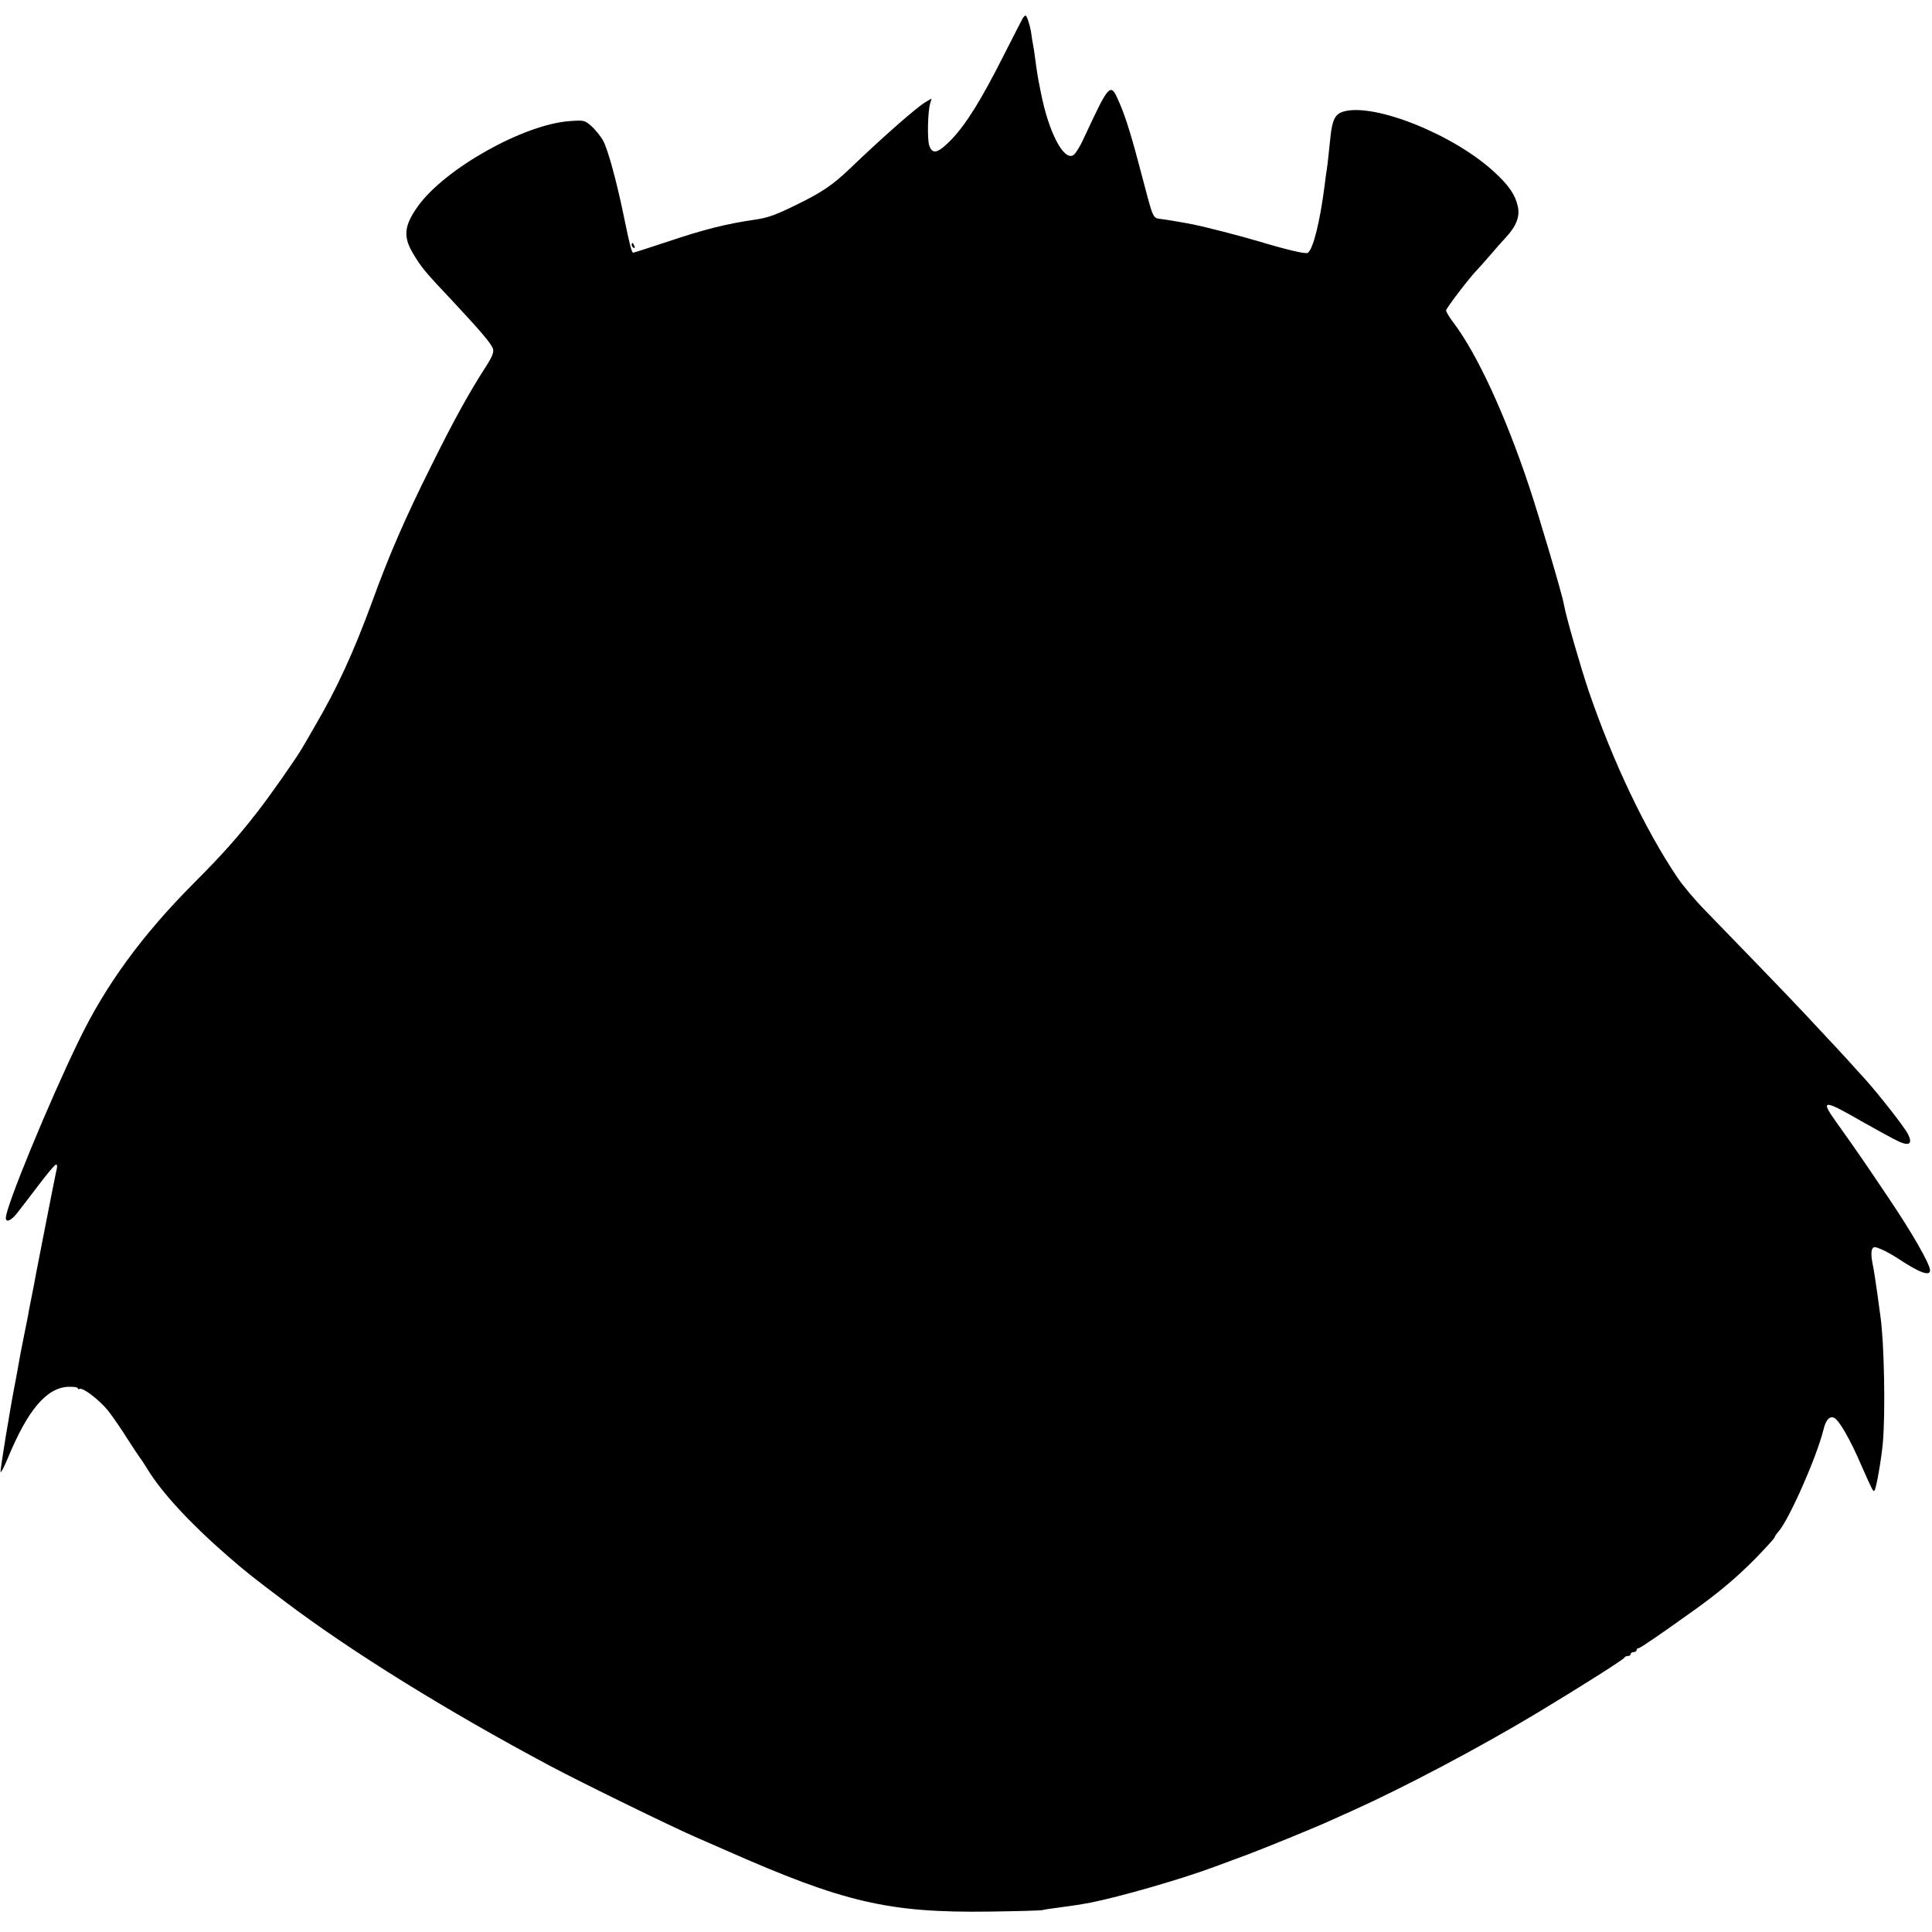
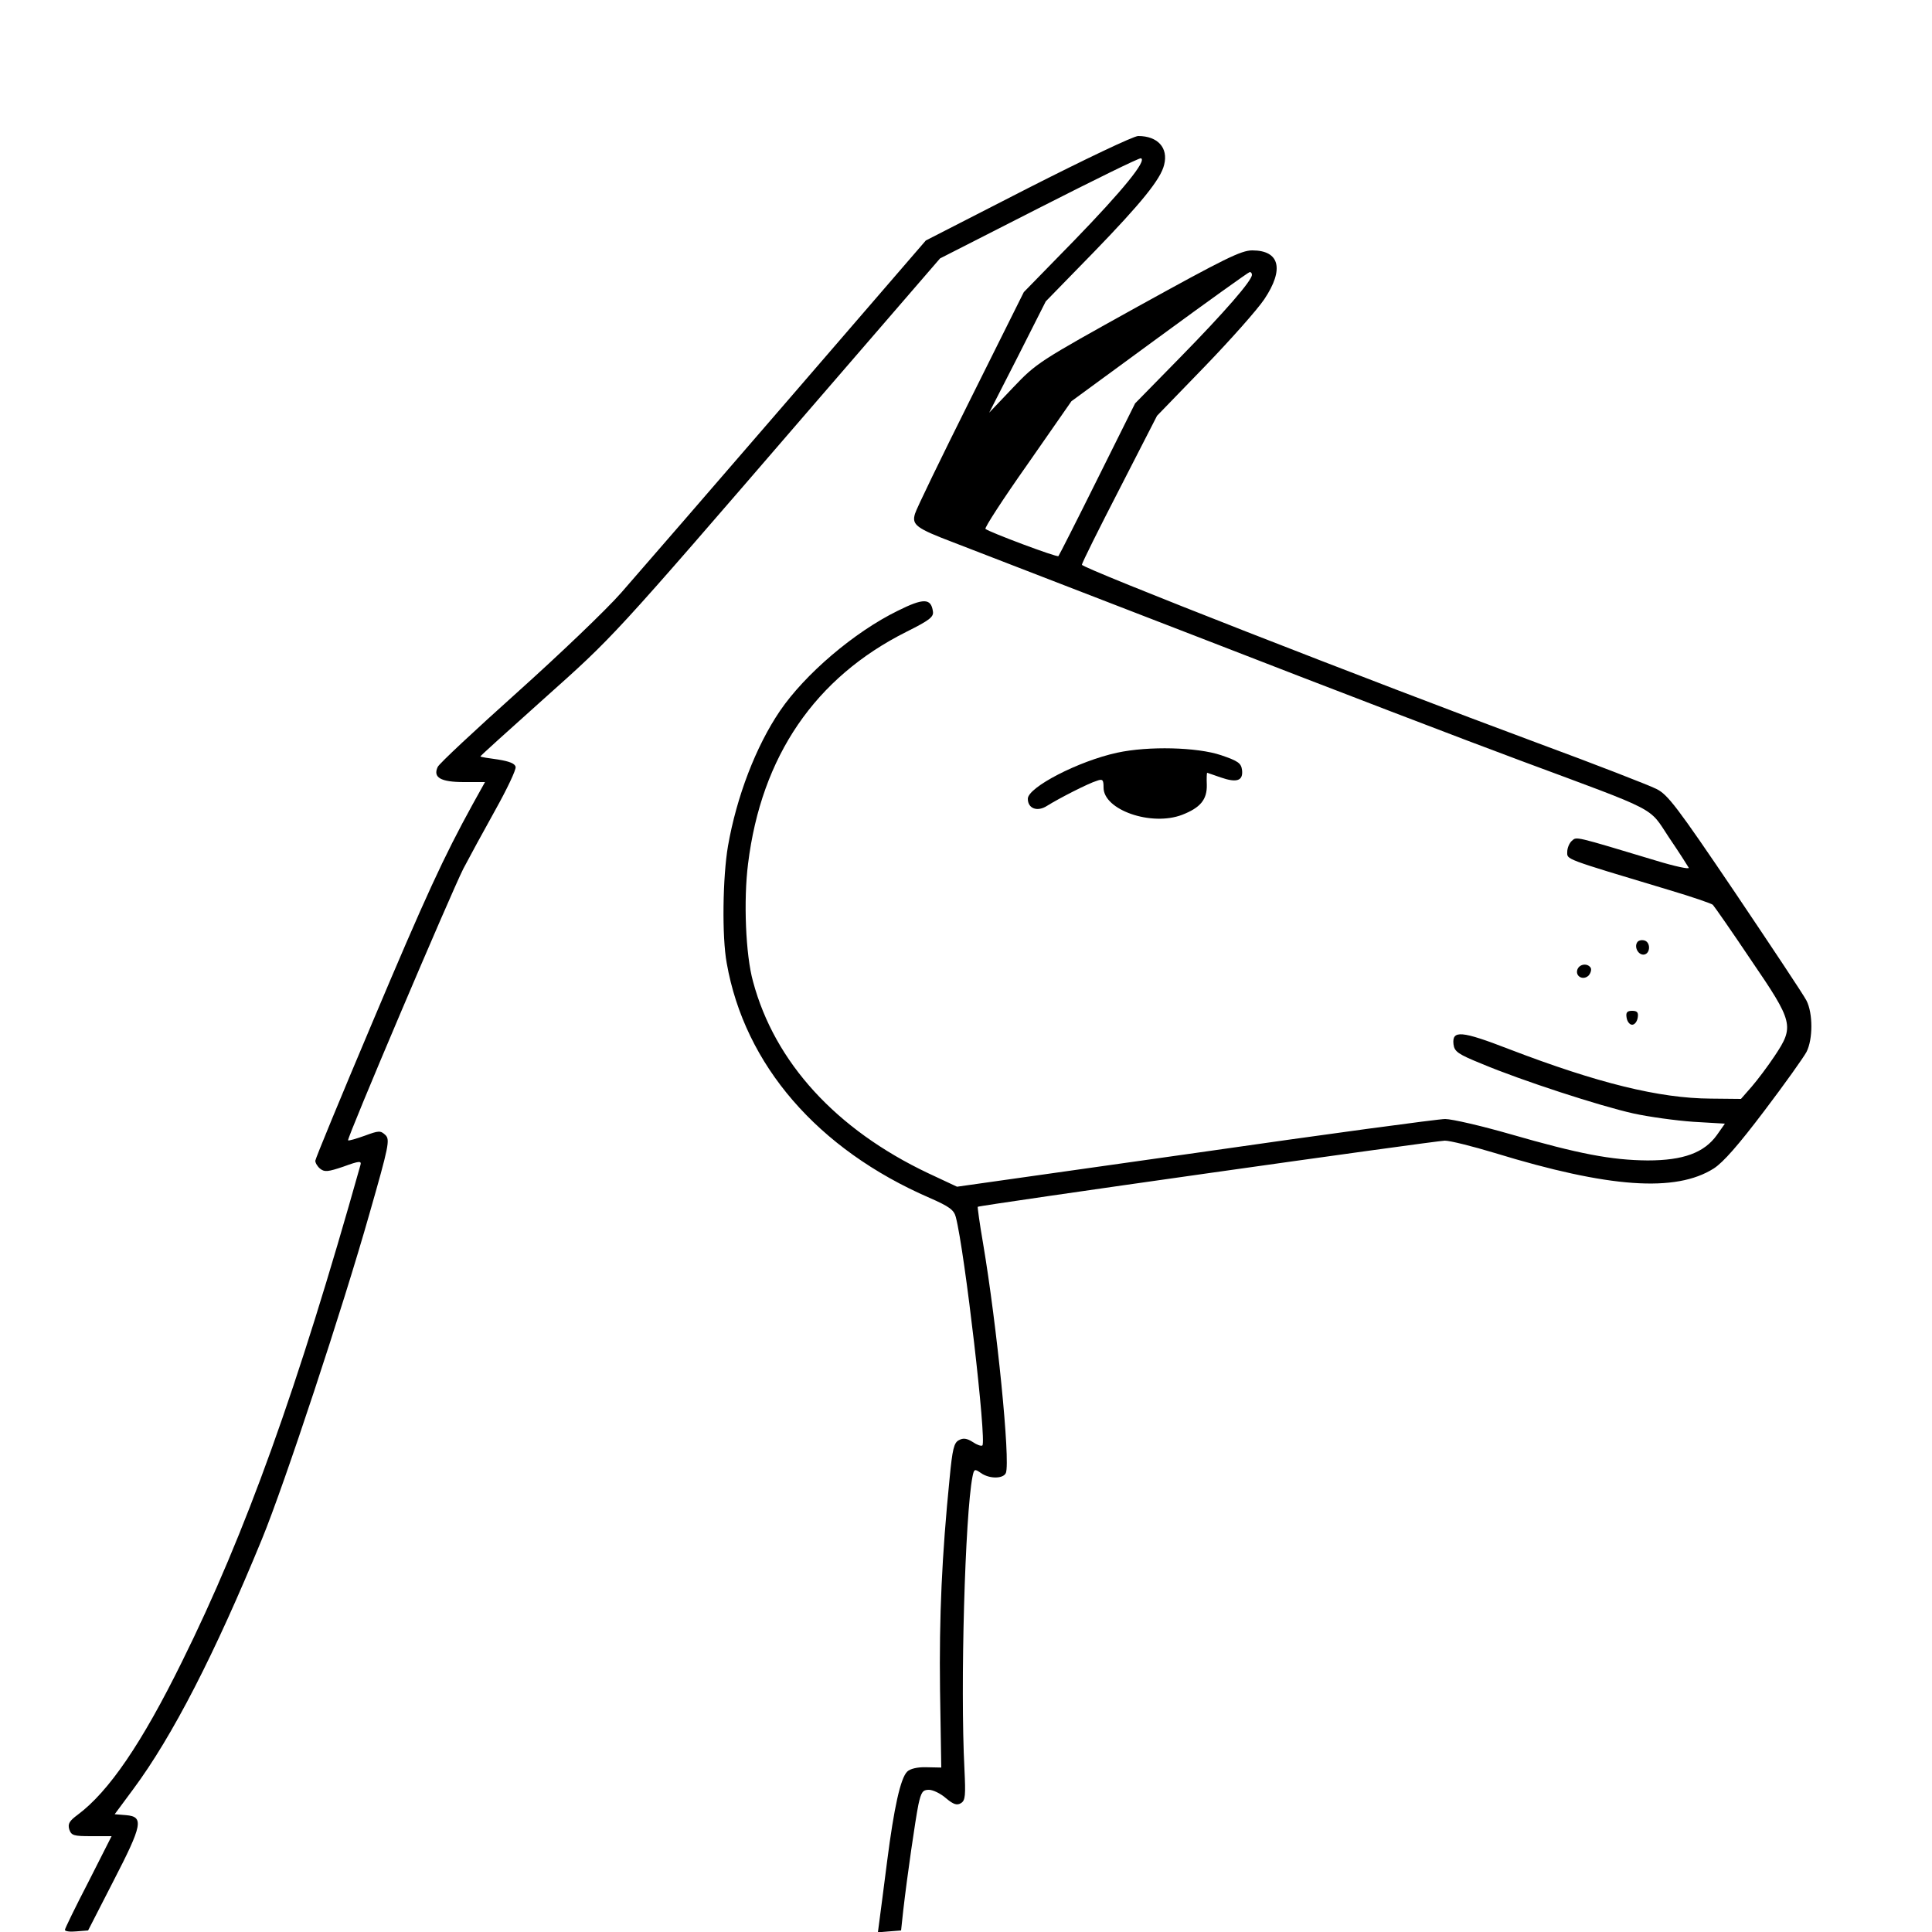
- <svg xmlns="http://www.w3.org/2000/svg" version="1.0" width="994pt" height="994pt" viewBox="0 0 994 994" preserveAspectRatio="xMidYMid meet">
-   <g transform="translate(0,994) scale(0.1,-0.1)" fill="#000000" stroke="none">
-     <path d="M5263 9848 c-4 -7 -49 -94 -99 -193 -116 -230 -193 -353 -268 -432 -70 -72 -98 -80 -115 -32 -11 32 -8 176 5 218 l7 24 -31 -18 c-48 -29 -218 -178 -391 -344 -87 -83 -143 -121 -274 -185 -106 -52 -148 -67 -212 -76 -146 -21 -265 -51 -443 -111 -97 -32 -180 -59 -184 -59 -8 0 -17 34 -48 185 -37 180 -82 346 -107 391 -13 24 -40 57 -60 75 -36 31 -38 31 -112 26 -237 -17 -641 -244 -780 -437 -72 -100 -78 -157 -26 -244 43 -72 60 -93 200 -241 151 -162 205 -225 212 -252 4 -17 -7 -42 -35 -86 -87 -134 -168 -281 -280 -507 -136 -272 -220 -465 -307 -705 -97 -264 -181 -447 -299 -648 -28 -48 -55 -96 -61 -105 -29 -51 -168 -249 -229 -327 -109 -140 -180 -219 -329 -369 -265 -266 -453 -523 -592 -811 -154 -317 -375 -854 -375 -911 0 -25 26 -15 56 22 16 20 65 84 109 142 44 58 85 108 92 110 8 2 9 -8 1 -40 -8 -36 -89 -451 -104 -528 -2 -14 -11 -61 -20 -105 -9 -44 -18 -91 -20 -105 -3 -14 -14 -70 -25 -125 -11 -55 -22 -112 -24 -127 -8 -46 -15 -82 -19 -103 -24 -123 -76 -439 -73 -448 2 -6 18 25 36 68 103 250 199 364 311 370 27 1 50 -2 50 -7 0 -5 4 -7 9 -4 16 10 103 -57 148 -113 24 -31 69 -96 100 -146 32 -49 60 -92 63 -95 3 -3 20 -28 37 -56 74 -122 219 -279 408 -444 101 -88 137 -116 300 -239 343 -259 833 -563 1370 -849 162 -86 610 -305 740 -362 66 -29 138 -60 160 -70 606 -268 837 -322 1355 -315 140 2 264 5 275 8 11 3 43 8 70 11 97 13 121 17 175 27 149 29 472 122 640 185 52 19 129 48 170 63 83 31 332 133 395 161 22 10 87 39 145 65 258 116 651 323 950 503 211 127 444 274 448 284 2 5 10 8 18 8 8 0 14 5 14 10 0 6 7 10 15 10 8 0 15 5 15 10 0 6 4 10 10 10 9 0 122 78 295 202 125 90 213 165 308 261 53 55 97 103 97 107 0 4 9 18 21 31 54 62 195 381 230 521 12 52 31 73 54 64 25 -9 83 -109 141 -244 58 -131 61 -138 68 -131 9 9 35 159 43 244 14 159 7 518 -12 650 -2 17 -9 66 -15 110 -13 93 -16 113 -28 176 -5 27 -5 54 0 62 8 14 12 14 46 0 20 -8 60 -30 87 -48 110 -73 165 -93 165 -61 0 32 -92 193 -215 375 -125 186 -157 233 -267 387 -86 120 -69 120 142 -2 80 -45 162 -90 184 -99 51 -22 66 -8 43 39 -15 33 -156 212 -223 286 -18 19 -41 45 -51 56 -16 19 -153 167 -267 288 -46 50 -380 396 -506 525 -50 51 -113 126 -139 165 -165 244 -333 597 -457 960 -41 121 -118 387 -128 447 -8 49 -127 451 -178 604 -123 370 -271 690 -393 849 -19 25 -35 52 -35 59 0 11 123 172 160 209 8 8 37 41 65 73 27 32 64 74 83 94 53 57 73 108 61 159 -13 60 -46 108 -120 176 -209 194 -619 358 -777 312 -42 -12 -58 -42 -67 -131 -4 -38 -9 -85 -11 -104 -2 -19 -5 -48 -8 -65 -3 -17 -8 -53 -11 -81 -24 -186 -59 -329 -87 -346 -11 -7 -112 17 -258 61 -87 26 -270 73 -330 85 -33 7 -139 25 -165 28 -45 6 -40 -6 -101 227 -49 189 -82 295 -112 365 -50 116 -49 117 -191 -187 -17 -37 -40 -72 -50 -77 -50 -27 -126 121 -165 319 -3 14 -7 34 -9 45 -5 22 -14 77 -22 140 -3 23 -7 52 -10 65 -3 13 -7 42 -10 63 -7 42 -22 87 -29 87 -3 0 -8 -6 -13 -12z" />
-     <path d="M3250 8681 c0 -6 4 -13 10 -16 6 -3 7 1 4 9 -7 18 -14 21 -14 7z" />
+ <svg xmlns="http://www.w3.org/2000/svg" version="1.0" width="625pt" height="625pt" viewBox="0 0 625 625" preserveAspectRatio="xMidYMid meet">
+   <g transform="translate(0,625) scale(0.1,-0.1)" fill="#000000" stroke="none">
+     <path d="M3325 5641 l-330 -169 -448 -519 c-246 -285 -488 -564 -537 -620 -49 -56 -201 -201 -337 -323 -136 -122 -252 -230 -257 -241 -16 -34 9 -49 85 -49 l68 0 -40 -72 c-94 -171 -152 -297 -325 -707 -101 -239 -184 -440 -184 -446 0 -7 7 -19 16 -26 14 -11 25 -10 75 7 52 19 59 19 55 5 -203 -722 -371 -1190 -577 -1606 -130 -264 -237 -421 -338 -496 -27 -20 -32 -29 -27 -47 7 -20 14 -22 72 -22 l65 0 -75 -148 c-42 -81 -76 -151 -76 -155 0 -5 17 -7 37 -5 l38 3 82 160 c94 182 99 208 41 213 l-37 3 60 81 c127 171 264 438 416 808 73 177 263 753 348 1053 63 220 67 240 52 255 -16 15 -21 15 -67 -2 -28 -10 -52 -17 -54 -15 -5 5 333 800 373 879 19 36 65 121 103 189 38 68 68 131 66 140 -2 11 -20 18 -57 24 -30 4 -56 8 -57 10 -1 1 92 85 206 187 226 202 215 189 849 924 l432 500 320 163 c177 90 325 163 330 161 20 -7 -59 -104 -216 -266 l-163 -167 -172 -345 c-95 -190 -176 -357 -180 -372 -11 -36 4 -47 125 -93 55 -21 424 -164 820 -317 396 -154 853 -329 1015 -389 452 -168 412 -147 479 -248 32 -47 60 -91 64 -98 4 -6 -44 4 -106 23 -266 80 -256 78 -272 64 -8 -7 -15 -23 -15 -36 0 -25 -14 -20 329 -123 74 -22 138 -44 142 -48 4 -4 60 -84 123 -178 138 -202 141 -215 77 -311 -22 -33 -55 -77 -74 -99 l-35 -40 -98 1 c-166 1 -365 50 -652 160 -155 60 -185 62 -180 16 3 -24 14 -32 93 -64 126 -53 381 -136 489 -160 50 -11 137 -23 194 -27 l102 -6 -26 -37 c-41 -57 -108 -82 -224 -82 -117 1 -222 21 -444 85 -94 27 -189 49 -211 49 -22 0 -386 -49 -809 -110 l-770 -109 -94 44 c-297 141 -496 358 -566 620 -24 86 -31 263 -16 381 43 348 217 602 512 750 74 37 89 48 86 66 -6 43 -30 44 -114 2 -141 -69 -300 -205 -381 -324 -78 -115 -140 -277 -168 -437 -17 -99 -20 -293 -4 -379 58 -329 294 -602 656 -759 64 -28 79 -39 85 -62 29 -111 100 -725 86 -739 -4 -3 -18 2 -31 11 -19 12 -31 14 -45 6 -16 -8 -21 -29 -30 -123 -25 -250 -34 -447 -31 -685 l4 -251 -48 1 c-29 1 -53 -5 -62 -14 -22 -21 -43 -118 -65 -289 -11 -85 -22 -172 -25 -193 l-5 -38 37 3 38 3 7 65 c13 113 39 292 49 342 9 41 14 48 34 48 13 0 38 -12 55 -27 25 -21 36 -24 49 -16 14 9 15 25 11 109 -14 271 2 824 26 947 5 25 7 26 27 12 28 -20 73 -19 81 0 15 39 -29 478 -74 744 -11 63 -18 116 -17 117 5 5 1483 214 1511 214 17 0 89 -18 162 -40 369 -113 585 -128 708 -50 31 20 80 76 164 187 66 87 127 173 136 190 21 41 21 125 0 166 -9 18 -113 174 -230 348 -190 281 -219 319 -256 337 -24 12 -196 79 -383 148 -542 201 -1475 566 -1475 577 0 6 55 116 122 246 l121 236 154 159 c84 87 171 185 193 218 65 97 50 158 -39 158 -36 0 -90 -27 -369 -181 -321 -178 -329 -183 -405 -263 l-77 -81 92 180 91 180 156 160 c151 156 216 235 227 282 14 55 -21 93 -84 93 -15 0 -174 -76 -357 -169z m725 -280 c0 -19 -89 -121 -231 -266 l-147 -150 -122 -245 c-67 -135 -124 -247 -126 -249 -4 -5 -225 78 -236 88 -4 3 57 97 136 209 l142 204 284 208 c157 115 288 209 293 210 4 0 7 -4 7 -9z" />
+     <path d="M3614 3815 c-125 -27 -289 -112 -289 -149 0 -32 31 -43 62 -23 40 25 134 73 161 81 19 7 22 4 22 -22 0 -72 154 -126 254 -88 59 23 81 49 80 97 -1 21 0 39 1 39 1 0 21 -7 44 -15 52 -18 73 -11 69 24 -3 22 -12 29 -68 48 -77 26 -235 30 -336 8z" />
+     <path d="M5296 3201 c-10 -16 5 -42 23 -39 21 4 21 42 -1 46 -9 2 -19 -1 -22 -7z" />
+     <path d="M5103 3114 c-8 -22 18 -37 36 -20 7 8 10 19 7 25 -10 16 -36 13 -43 -5z" />
+     <path d="M5262 2958 c2 -13 10 -23 18 -23 8 0 16 10 18 23 3 17 -2 22 -18 22 -16 0 -21 -5 -18 -22z" />
  </g>
</svg>
